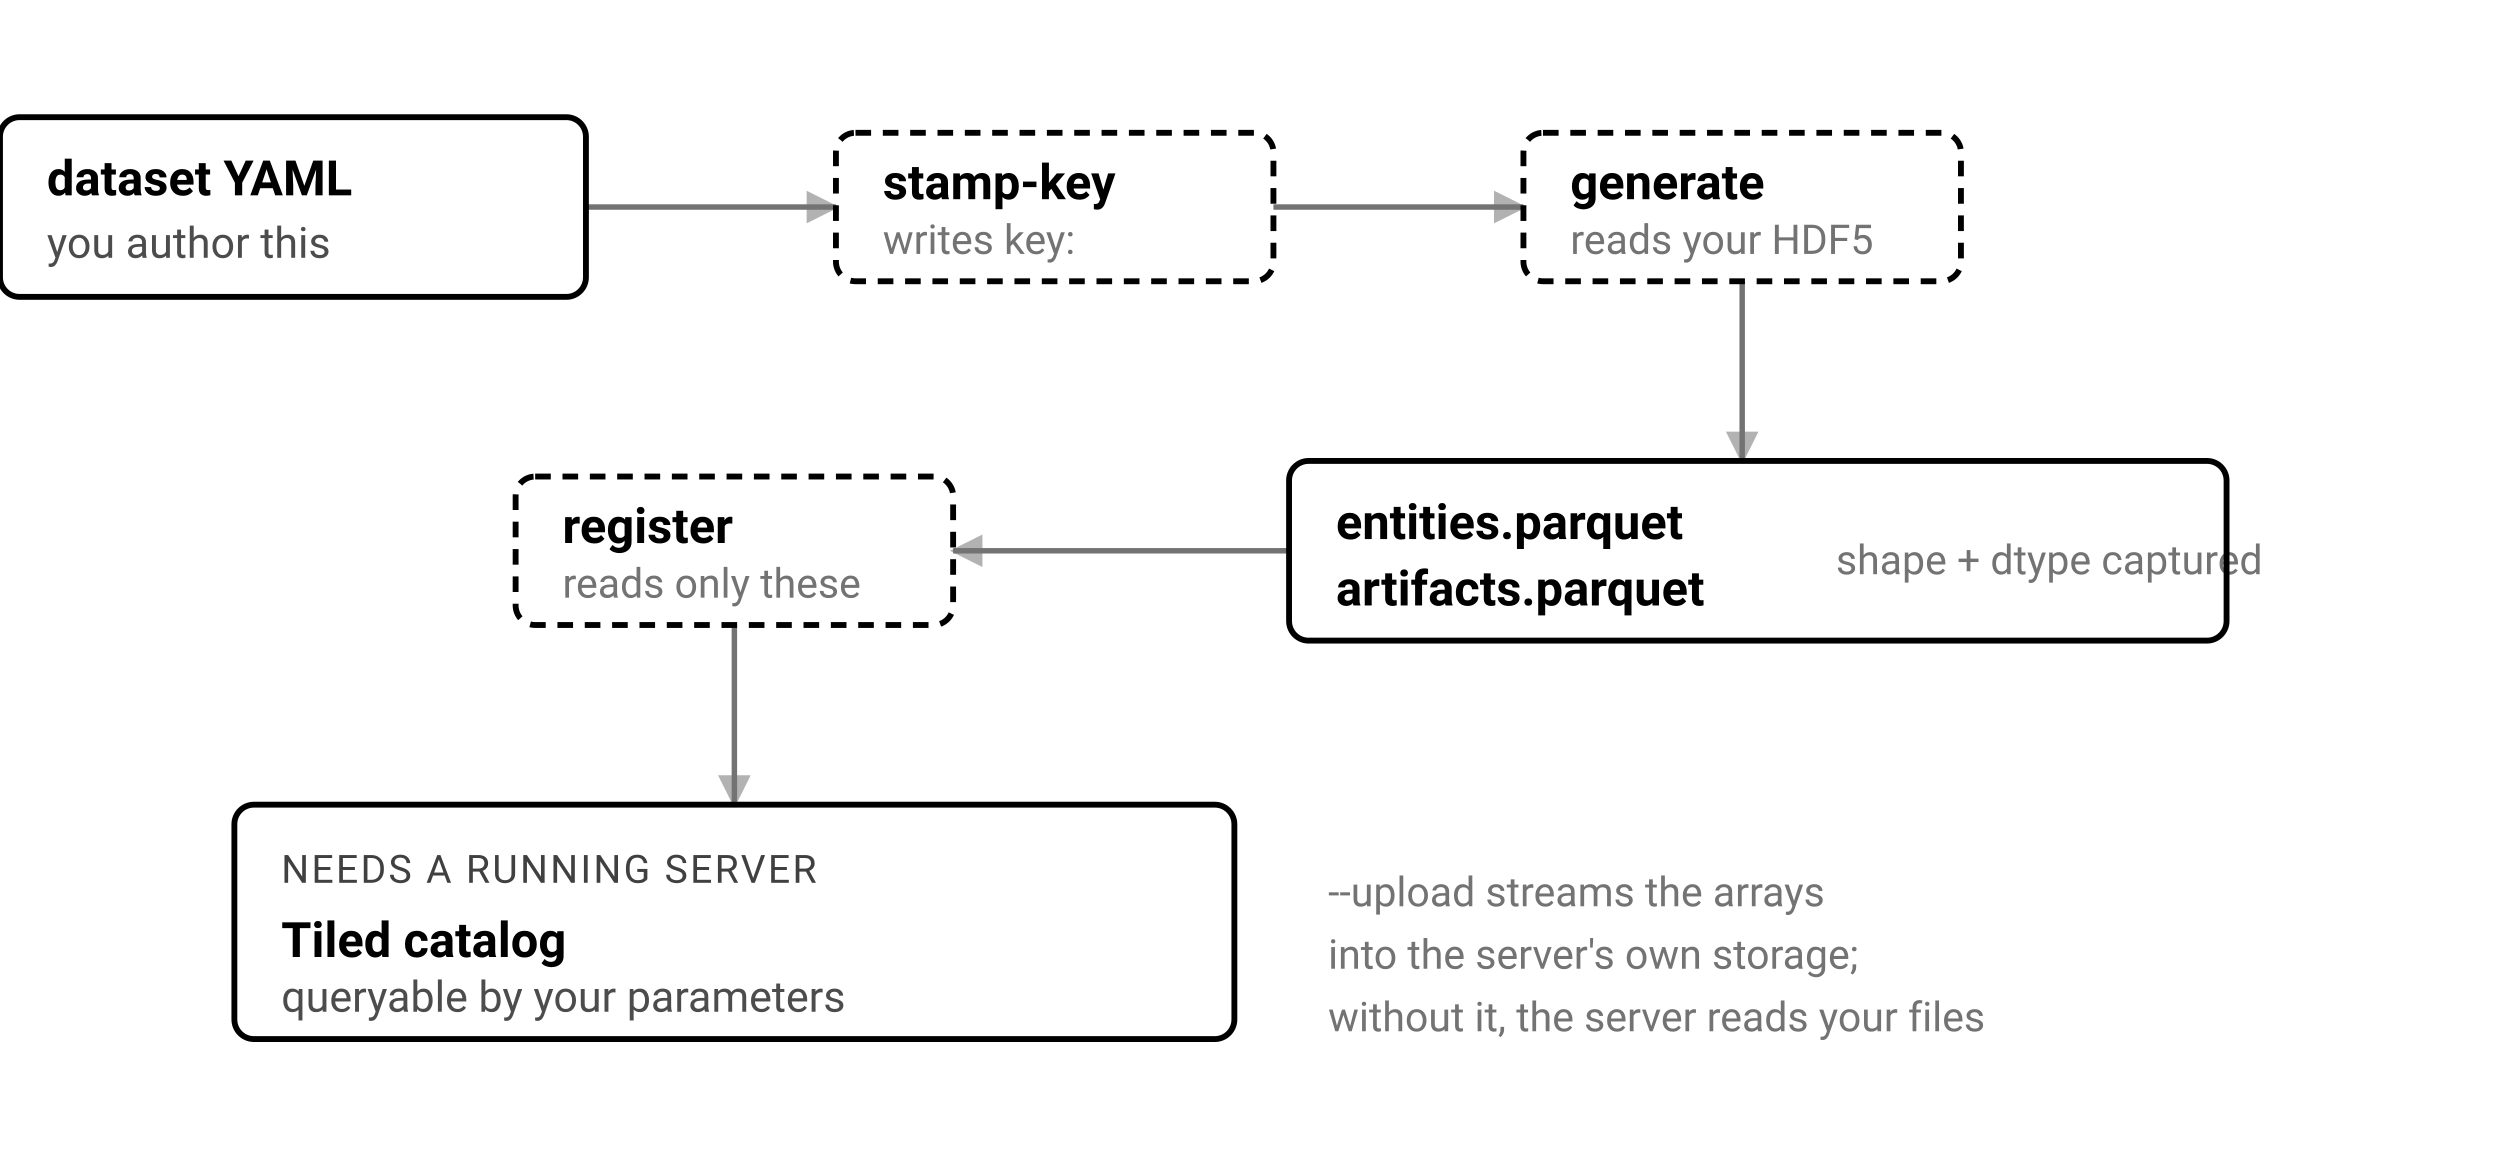
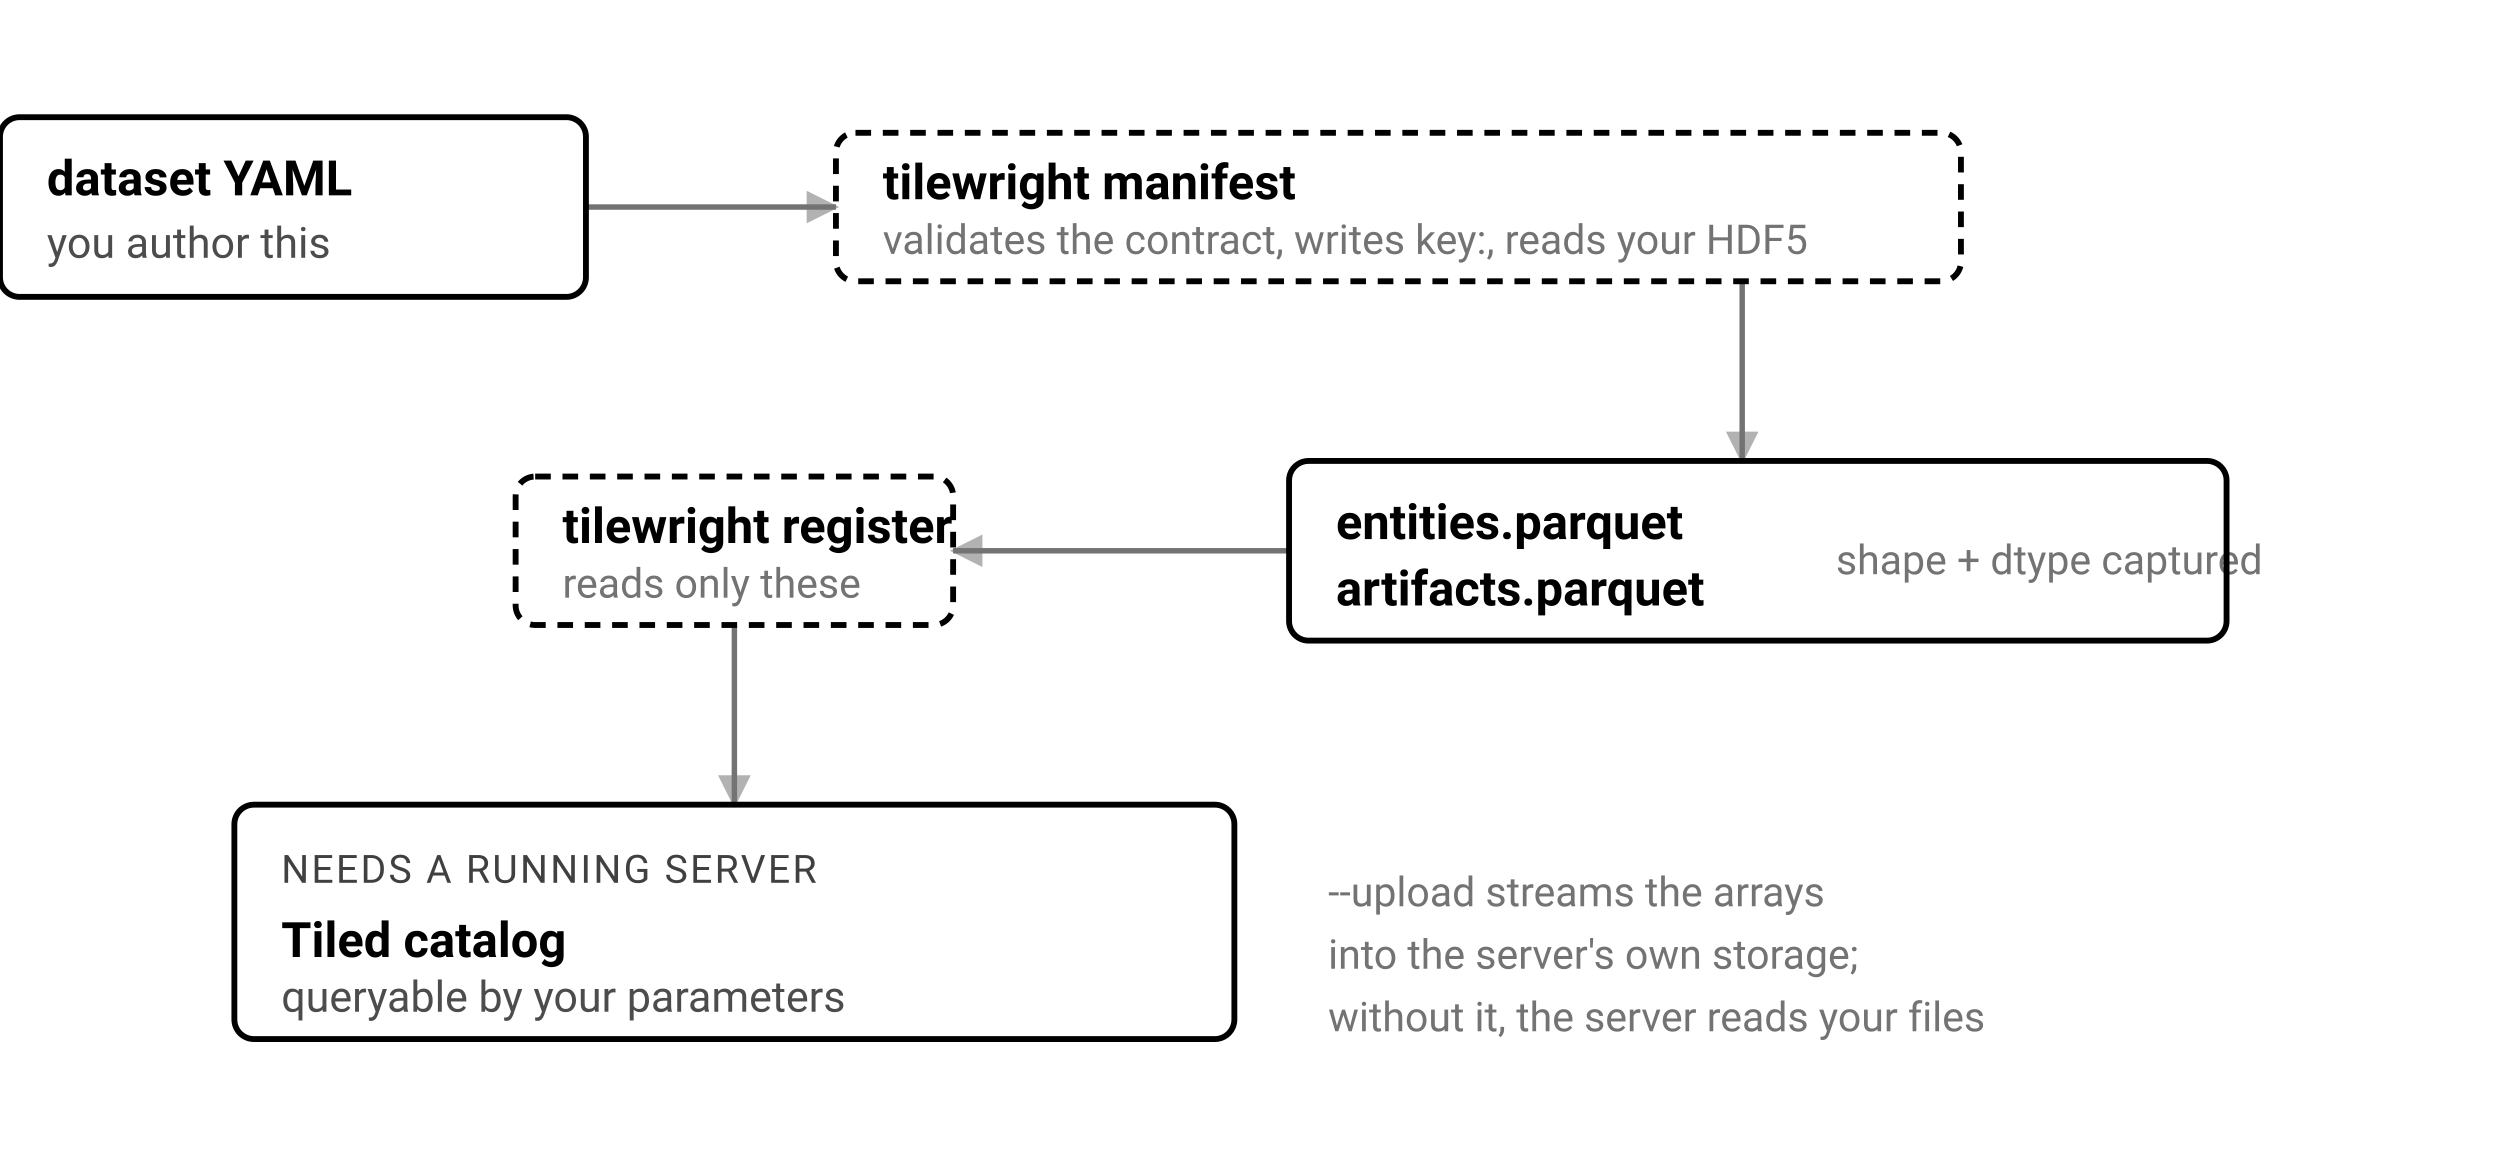
- <svg xmlns="http://www.w3.org/2000/svg" id="dg-pipeline" viewBox="0 0 640 300" role="img" aria-label="The pipeline: a dataset YAML is keyed by stamp-key, turned into Parquet manifests by generate, and registered into a Tiled catalog by register, which is the only step needing a server." font-family="system-ui, -apple-system, Segoe UI, Roboto, sans-serif" fill="currentColor">
+ <svg xmlns="http://www.w3.org/2000/svg" id="dg-pipeline" viewBox="0 0 640 300" role="img" aria-label="The pipeline: a dataset YAML is validated, keyed and turned into Parquet manifests by tilewright manifest, then registered into a Tiled catalog by tilewright register, which is the only step needing a server." font-family="system-ui, -apple-system, Segoe UI, Roboto, sans-serif" fill="currentColor">
  <style>
    #dg-pipeline .box   { fill: none; stroke: currentColor; stroke-width: 1.5; }
    #dg-pipeline .cmd   { fill: none; stroke: currentColor; stroke-width: 1.5; stroke-dasharray: 4 3; }
    #dg-pipeline .name  { font-size: 12.5px; font-weight: 600; }
    #dg-pipeline .note  { font-size: 11px; opacity: .7; }
    #dg-pipeline .dim   { font-size: 10.5px; opacity: .55; }
    #dg-pipeline .arrow { fill: none; stroke: currentColor; stroke-width: 1.4; opacity: .55; }
    #dg-pipeline .srv   { font-size: 10px; opacity: .75; letter-spacing: .06em; }
  </style>
  <defs>
    <marker id="a" viewBox="0 0 10 10" refX="9" refY="5" markerWidth="6" markerHeight="6" orient="auto">
      <path d="M 0 0 L 10 5 L 0 10 z" fill="currentColor" opacity=".55" />
    </marker>
  </defs>
  <rect class="box" x="0" y="30" width="150" height="46" rx="5" />
  <text class="name" x="12" y="50">dataset YAML</text>
  <text class="note" x="12" y="66">you author this</text>
  <path class="arrow" d="M 150 53 H 214" marker-end="url(#a)" />
-   <rect class="cmd" x="214" y="34" width="112" height="38" rx="5" />
-   <text class="name" x="226" y="51">stamp-key</text>
-   <text class="dim" x="226" y="65">writes key:</text>
-   <path class="arrow" d="M 326 53 H 390" marker-end="url(#a)" />
-   <rect class="cmd" x="390" y="34" width="112" height="38" rx="5" />
-   <text class="name" x="402" y="51">generate</text>
-   <text class="dim" x="402" y="65">reads your HDF5</text>
+   <rect class="cmd" x="214" y="34" width="288" height="38" rx="5" />
+   <text class="name" x="226" y="51">tilewright manifest</text>
+   <text class="dim" x="226" y="65">validates the contract, writes key:, reads your HDF5</text>
  <path class="arrow" d="M 446 72 V 118" marker-end="url(#a)" />
  <rect class="box" x="330" y="118" width="240" height="46" rx="5" />
  <text class="name" x="342" y="138">entities.parquet</text>
  <text class="name" x="342" y="155">artifacts.parquet</text>
  <text class="dim" x="470" y="147">shape + dtype captured</text>
  <path class="arrow" d="M 330 141 H 244" marker-end="url(#a)" />
  <rect class="cmd" x="132" y="122" width="112" height="38" rx="5" />
-   <text class="name" x="144" y="139">register</text>
+   <text class="name" x="144" y="139">tilewright register</text>
  <text class="dim" x="144" y="153">reads only these</text>
  <path class="arrow" d="M 188 160 V 206" marker-end="url(#a)" />
  <rect class="box" x="60" y="206" width="256" height="60" rx="5" />
  <text class="srv" x="72" y="226">NEEDS A RUNNING SERVER</text>
  <text class="name" x="72" y="245">Tiled catalog</text>
  <text class="note" x="72" y="259">queryable by your parameters</text>
  <text class="dim" x="340" y="232">--upload streams the arrays</text>
  <text class="dim" x="340" y="248">into the server's own storage;</text>
  <text class="dim" x="340" y="264">without it, the server reads your files</text>
</svg>
